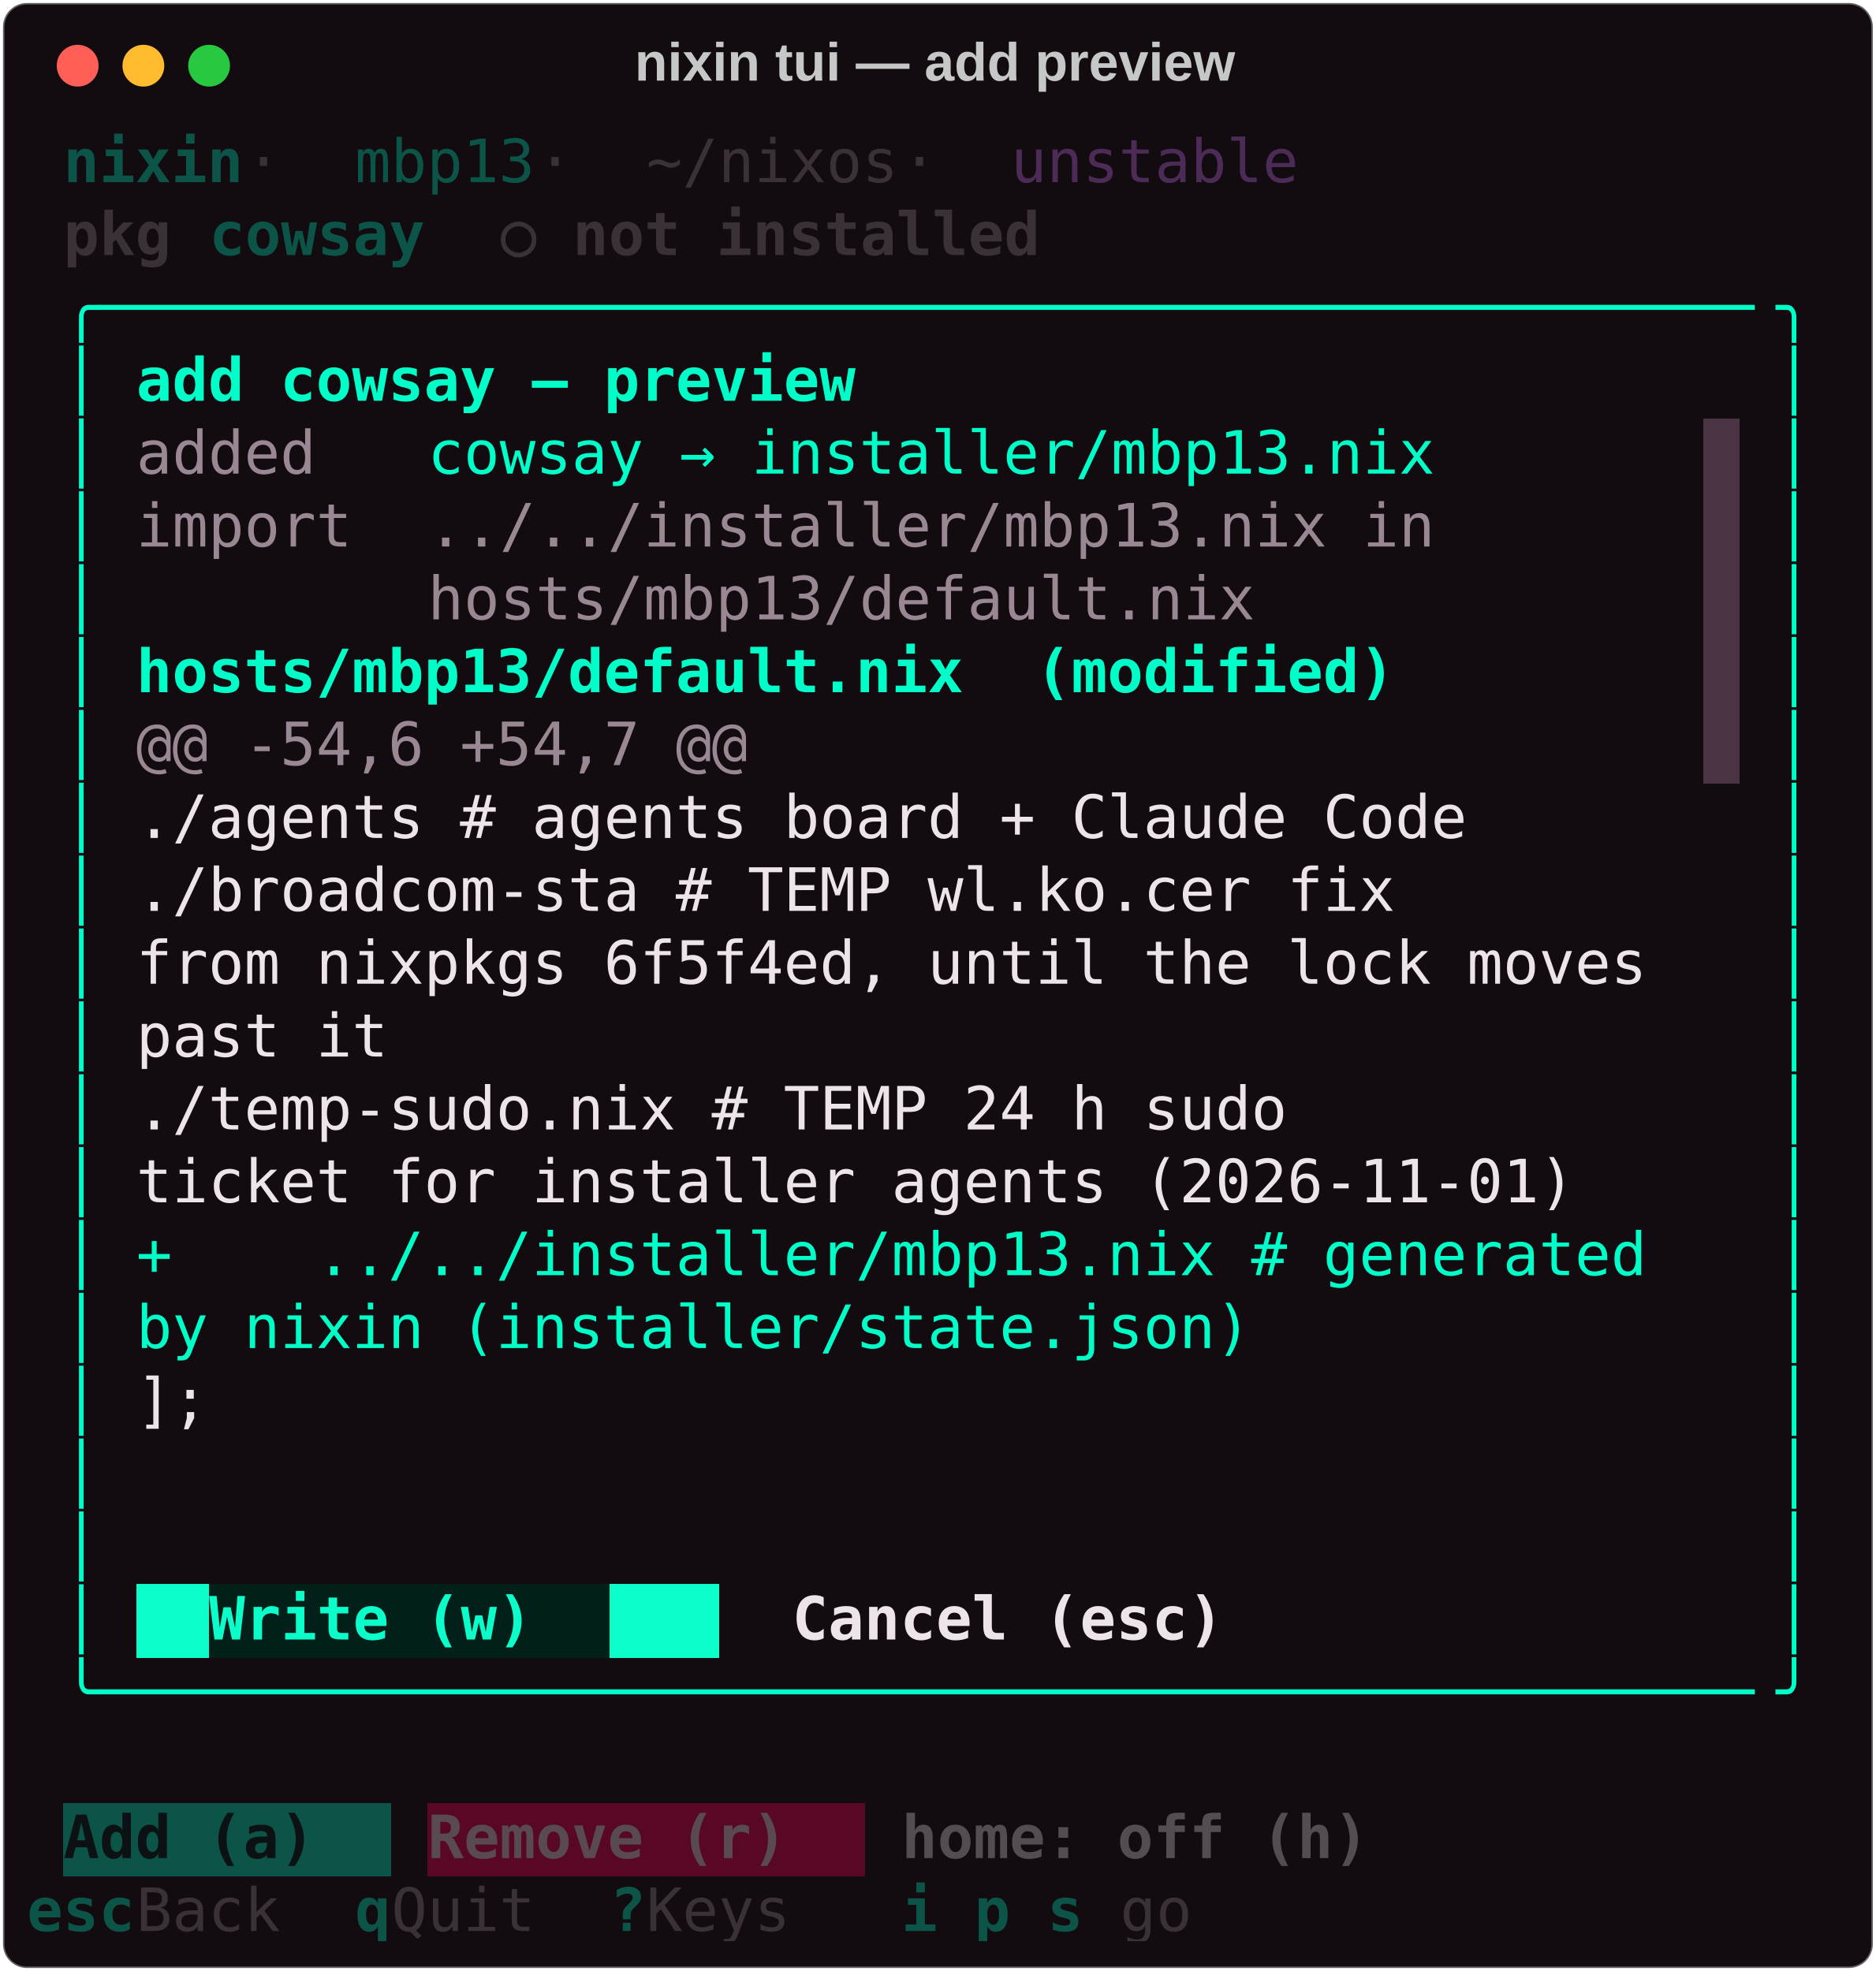
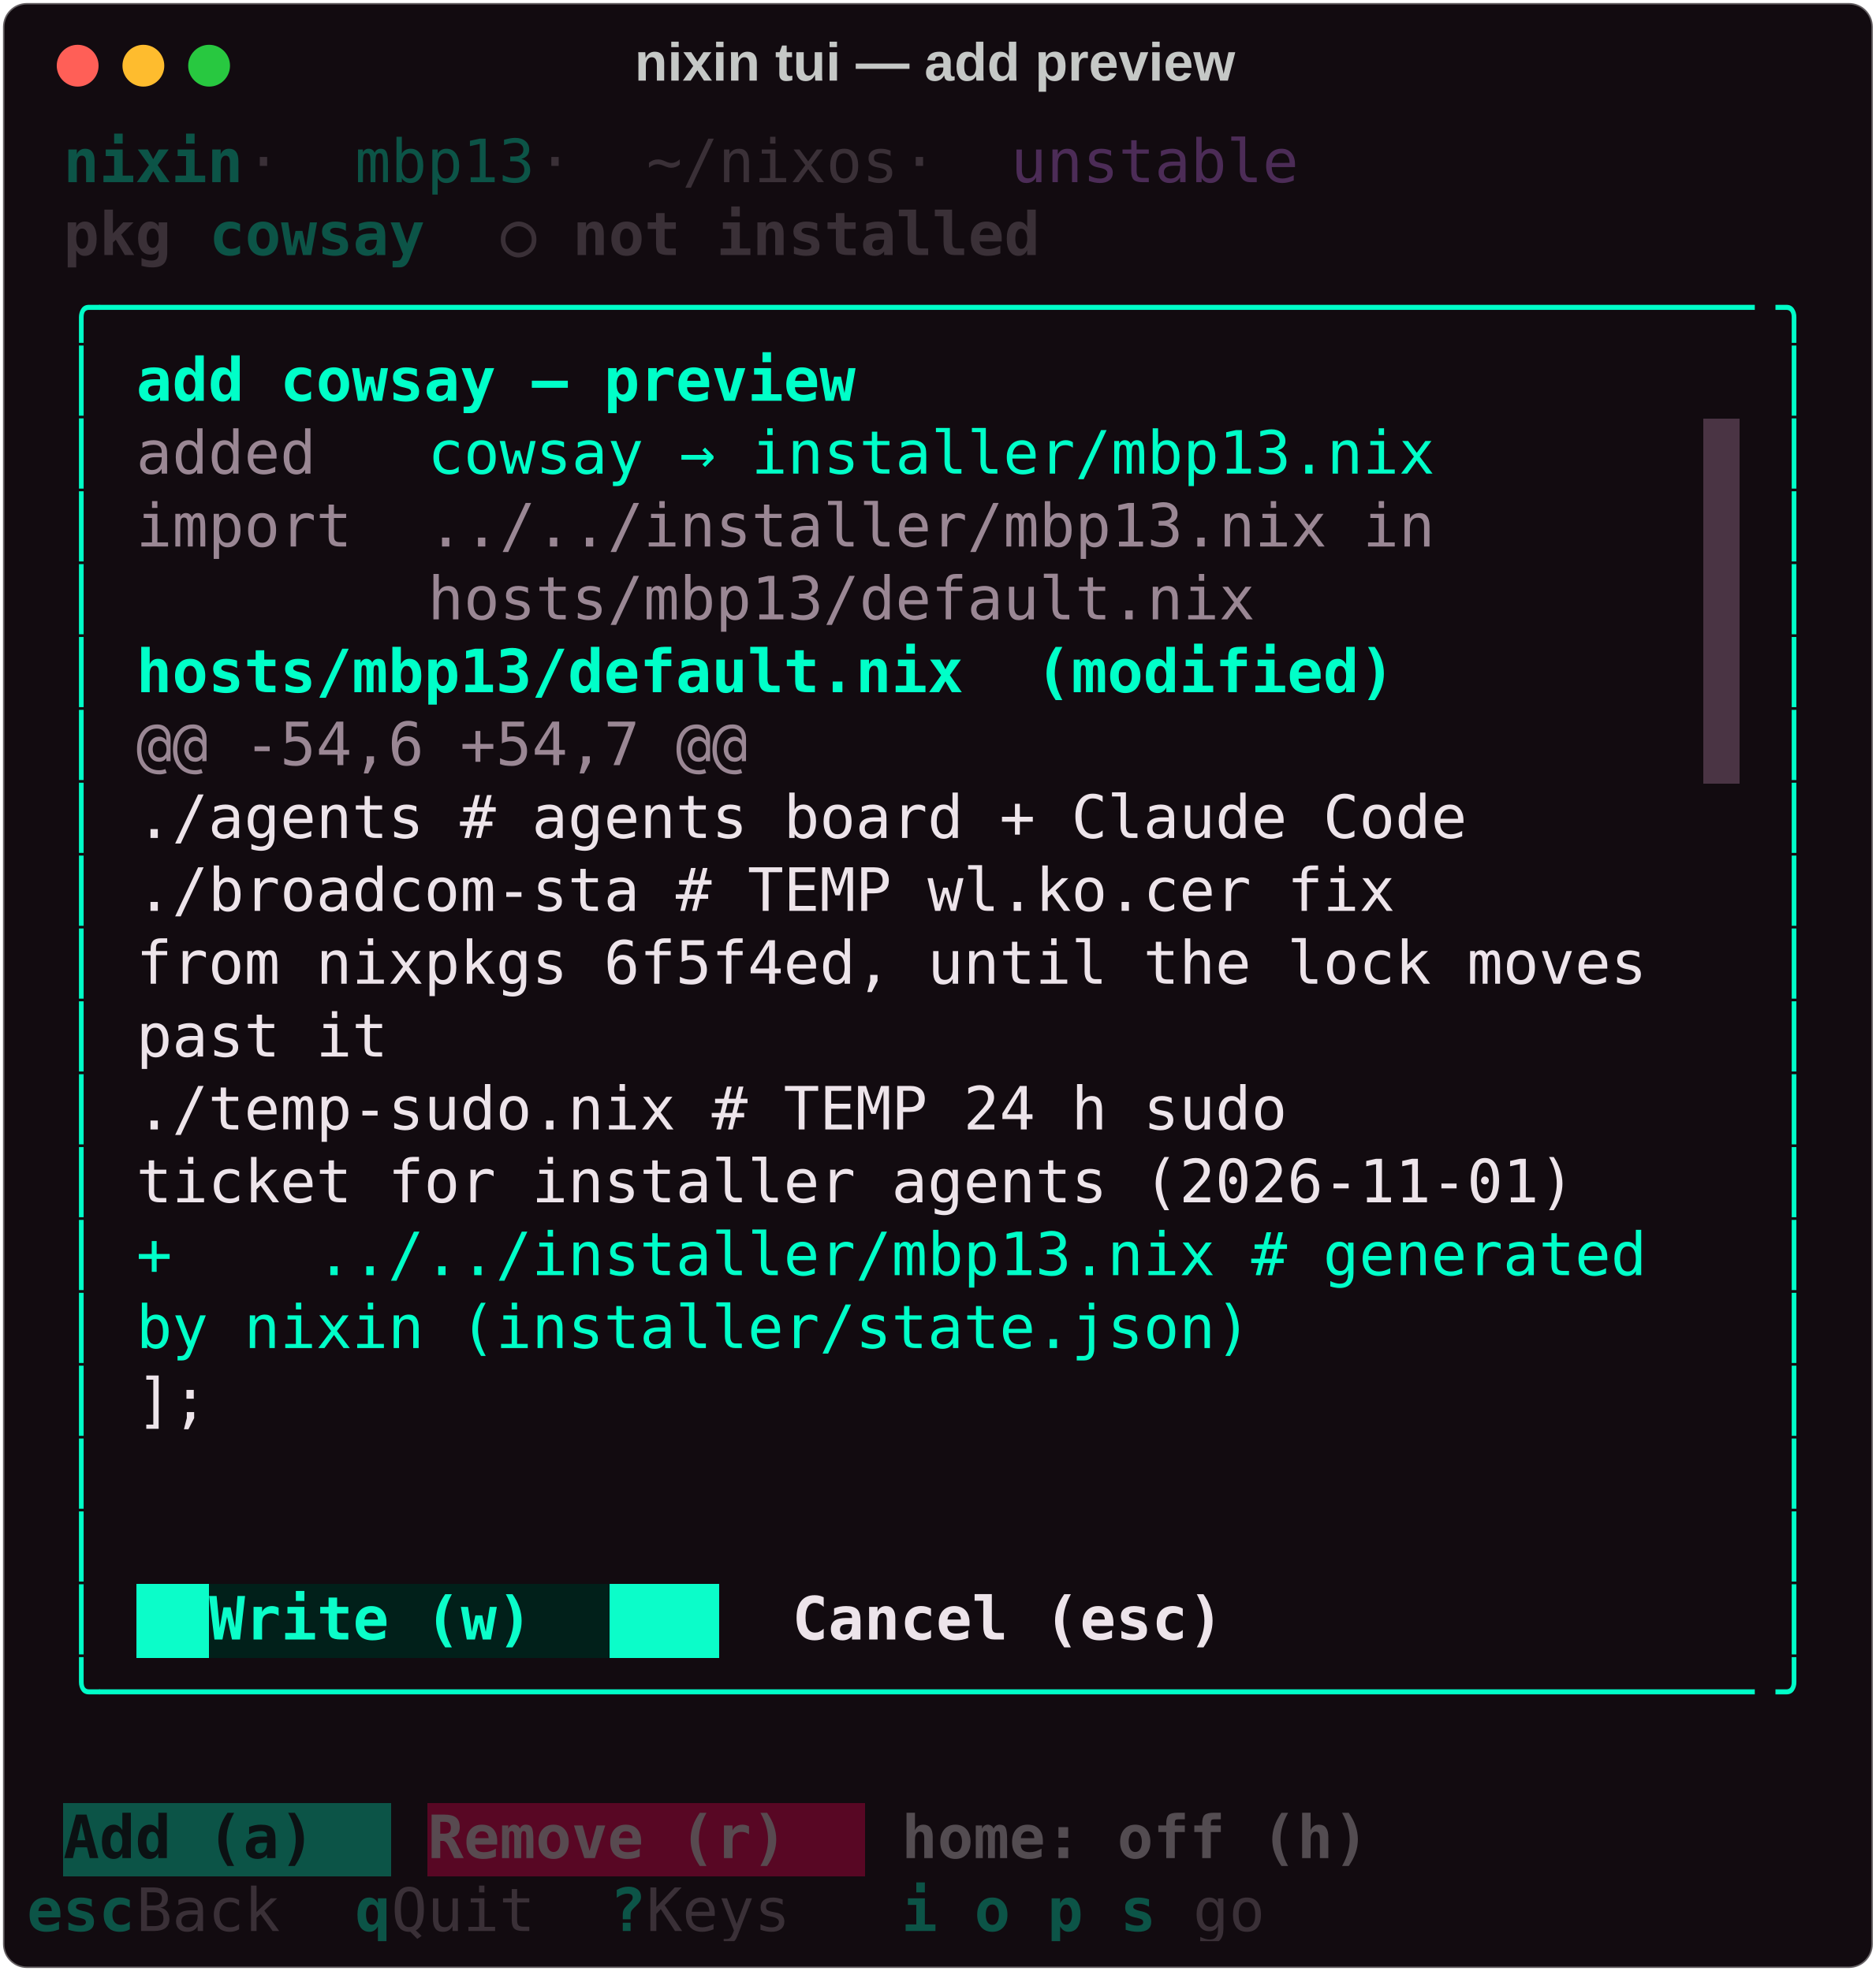
<svg xmlns="http://www.w3.org/2000/svg" class="rich-terminal" viewBox="0 0 628 660.0">
  <style>

    @font-face {
        font-family: "Fira Code";
        src: local("FiraCode-Regular"),
                url("https://cdnjs.cloudflare.com/ajax/libs/firacode/6.2.0/woff2/FiraCode-Regular.woff2") format("woff2"),
                url("https://cdnjs.cloudflare.com/ajax/libs/firacode/6.2.0/woff/FiraCode-Regular.woff") format("woff");
        font-style: normal;
        font-weight: 400;
    }
    @font-face {
        font-family: "Fira Code";
        src: local("FiraCode-Bold"),
                url("https://cdnjs.cloudflare.com/ajax/libs/firacode/6.2.0/woff2/FiraCode-Bold.woff2") format("woff2"),
                url("https://cdnjs.cloudflare.com/ajax/libs/firacode/6.2.0/woff/FiraCode-Bold.woff") format("woff");
        font-style: bold;
        font-weight: 700;
    }

-     .terminal-2971374709-matrix {
+     .terminal-2222005914-matrix {
        font-family: Fira Code, monospace;
        font-size: 20px;
        line-height: 24.4px;
        font-variant-east-asian: full-width;
    }

-     .terminal-2971374709-title {
+     .terminal-2222005914-title {
        font-size: 18px;
        font-weight: bold;
        font-family: arial;
    }

-     .terminal-2971374709-r1 { fill: #ede4ea }
- .terminal-2971374709-r2 { fill: #0c5447;font-weight: bold }
- .terminal-2971374709-r3 { fill: #3a3037 }
- .terminal-2971374709-r4 { fill: #0c5447 }
- .terminal-2971374709-r5 { fill: #4c2c57 }
- .terminal-2971374709-r6 { fill: #c5c8c6 }
- .terminal-2971374709-r7 { fill: #3a3037;font-weight: bold }
- .terminal-2971374709-r8 { fill: #534c51;font-weight: bold }
- .terminal-2971374709-r9 { fill: #00ffc8 }
- .terminal-2971374709-r10 { fill: #00ffc8;font-weight: bold }
- .terminal-2971374709-r11 { fill: #9a8794 }
- .terminal-2971374709-r12 { fill: #120b10 }
- .terminal-2971374709-r13 { fill: #0bfdc9;font-weight: bold }
- .terminal-2971374709-r14 { fill: #ede4ea;font-weight: bold }
- .terminal-2971374709-r15 { fill: #0c1113;font-weight: bold }
- .terminal-2971374709-r16 { fill: #584a50;font-weight: bold }
+     .terminal-2222005914-r1 { fill: #ede4ea }
+ .terminal-2222005914-r2 { fill: #0c5447;font-weight: bold }
+ .terminal-2222005914-r3 { fill: #3a3037 }
+ .terminal-2222005914-r4 { fill: #0c5447 }
+ .terminal-2222005914-r5 { fill: #4c2c57 }
+ .terminal-2222005914-r6 { fill: #c5c8c6 }
+ .terminal-2222005914-r7 { fill: #3a3037;font-weight: bold }
+ .terminal-2222005914-r8 { fill: #534c51;font-weight: bold }
+ .terminal-2222005914-r9 { fill: #00ffc8 }
+ .terminal-2222005914-r10 { fill: #00ffc8;font-weight: bold }
+ .terminal-2222005914-r11 { fill: #9a8794 }
+ .terminal-2222005914-r12 { fill: #120b10 }
+ .terminal-2222005914-r13 { fill: #0bfdc9;font-weight: bold }
+ .terminal-2222005914-r14 { fill: #ede4ea;font-weight: bold }
+ .terminal-2222005914-r15 { fill: #0c1113;font-weight: bold }
+ .terminal-2222005914-r16 { fill: #584a50;font-weight: bold }
    </style>
  <defs>
-     <clipPath id="terminal-2971374709-clip-terminal">
+     <clipPath id="terminal-2222005914-clip-terminal">
      <rect x="0" y="0" width="609.0" height="609.0" />
    </clipPath>
-     <clipPath id="terminal-2971374709-line-0">
+     <clipPath id="terminal-2222005914-line-0">
      <rect x="0" y="1.5" width="610" height="24.65" />
    </clipPath>
-     <clipPath id="terminal-2971374709-line-1">
+     <clipPath id="terminal-2222005914-line-1">
      <rect x="0" y="25.9" width="610" height="24.65" />
    </clipPath>
-     <clipPath id="terminal-2971374709-line-2">
+     <clipPath id="terminal-2222005914-line-2">
      <rect x="0" y="50.3" width="610" height="24.65" />
    </clipPath>
-     <clipPath id="terminal-2971374709-line-3">
+     <clipPath id="terminal-2222005914-line-3">
      <rect x="0" y="74.7" width="610" height="24.65" />
    </clipPath>
-     <clipPath id="terminal-2971374709-line-4">
+     <clipPath id="terminal-2222005914-line-4">
      <rect x="0" y="99.1" width="610" height="24.65" />
    </clipPath>
-     <clipPath id="terminal-2971374709-line-5">
+     <clipPath id="terminal-2222005914-line-5">
      <rect x="0" y="123.5" width="610" height="24.65" />
    </clipPath>
-     <clipPath id="terminal-2971374709-line-6">
+     <clipPath id="terminal-2222005914-line-6">
      <rect x="0" y="147.9" width="610" height="24.65" />
    </clipPath>
-     <clipPath id="terminal-2971374709-line-7">
+     <clipPath id="terminal-2222005914-line-7">
      <rect x="0" y="172.3" width="610" height="24.65" />
    </clipPath>
-     <clipPath id="terminal-2971374709-line-8">
+     <clipPath id="terminal-2222005914-line-8">
      <rect x="0" y="196.7" width="610" height="24.65" />
    </clipPath>
-     <clipPath id="terminal-2971374709-line-9">
+     <clipPath id="terminal-2222005914-line-9">
      <rect x="0" y="221.1" width="610" height="24.65" />
    </clipPath>
-     <clipPath id="terminal-2971374709-line-10">
+     <clipPath id="terminal-2222005914-line-10">
      <rect x="0" y="245.5" width="610" height="24.65" />
    </clipPath>
-     <clipPath id="terminal-2971374709-line-11">
+     <clipPath id="terminal-2222005914-line-11">
      <rect x="0" y="269.9" width="610" height="24.65" />
    </clipPath>
-     <clipPath id="terminal-2971374709-line-12">
+     <clipPath id="terminal-2222005914-line-12">
      <rect x="0" y="294.3" width="610" height="24.65" />
    </clipPath>
-     <clipPath id="terminal-2971374709-line-13">
+     <clipPath id="terminal-2222005914-line-13">
      <rect x="0" y="318.7" width="610" height="24.65" />
    </clipPath>
-     <clipPath id="terminal-2971374709-line-14">
+     <clipPath id="terminal-2222005914-line-14">
      <rect x="0" y="343.1" width="610" height="24.65" />
    </clipPath>
-     <clipPath id="terminal-2971374709-line-15">
+     <clipPath id="terminal-2222005914-line-15">
      <rect x="0" y="367.5" width="610" height="24.65" />
    </clipPath>
-     <clipPath id="terminal-2971374709-line-16">
+     <clipPath id="terminal-2222005914-line-16">
      <rect x="0" y="391.9" width="610" height="24.65" />
    </clipPath>
-     <clipPath id="terminal-2971374709-line-17">
+     <clipPath id="terminal-2222005914-line-17">
      <rect x="0" y="416.3" width="610" height="24.65" />
    </clipPath>
-     <clipPath id="terminal-2971374709-line-18">
+     <clipPath id="terminal-2222005914-line-18">
      <rect x="0" y="440.7" width="610" height="24.65" />
    </clipPath>
-     <clipPath id="terminal-2971374709-line-19">
+     <clipPath id="terminal-2222005914-line-19">
      <rect x="0" y="465.1" width="610" height="24.65" />
    </clipPath>
-     <clipPath id="terminal-2971374709-line-20">
+     <clipPath id="terminal-2222005914-line-20">
      <rect x="0" y="489.5" width="610" height="24.65" />
    </clipPath>
-     <clipPath id="terminal-2971374709-line-21">
+     <clipPath id="terminal-2222005914-line-21">
      <rect x="0" y="513.9" width="610" height="24.65" />
    </clipPath>
-     <clipPath id="terminal-2971374709-line-22">
+     <clipPath id="terminal-2222005914-line-22">
      <rect x="0" y="538.3" width="610" height="24.65" />
    </clipPath>
-     <clipPath id="terminal-2971374709-line-23">
+     <clipPath id="terminal-2222005914-line-23">
      <rect x="0" y="562.7" width="610" height="24.65" />
    </clipPath>
  </defs>
  <rect fill="#120b10" stroke="rgba(255,255,255,0.35)" stroke-width="1" x="1" y="1" width="626" height="658" rx="8" />
-   <text class="terminal-2971374709-title" fill="#c5c8c6" text-anchor="middle" x="313" y="27">nixin tui — add preview</text>
+   <text class="terminal-2222005914-title" fill="#c5c8c6" text-anchor="middle" x="313" y="27">nixin tui — add preview</text>
  <g transform="translate(26,22)">
    <circle cx="0" cy="0" r="7" fill="#ff5f57" />
    <circle cx="22" cy="0" r="7" fill="#febc2e" />
    <circle cx="44" cy="0" r="7" fill="#28c840" />
  </g>
-   <g transform="translate(9, 41)" clip-path="url(#terminal-2971374709-clip-terminal)">
+   <g transform="translate(9, 41)" clip-path="url(#terminal-2222005914-clip-terminal)">
    <rect fill="#4a3444" x="561.2" y="99.1" width="12.2" height="24.65" shape-rendering="crispEdges" />
    <rect fill="#4a3444" x="561.2" y="123.5" width="12.2" height="24.65" shape-rendering="crispEdges" />
    <rect fill="#4a3444" x="561.2" y="147.9" width="12.2" height="24.65" shape-rendering="crispEdges" />
    <rect fill="#4a3444" x="561.2" y="172.3" width="12.2" height="24.65" shape-rendering="crispEdges" />
    <rect fill="#4a3444" x="561.2" y="196.7" width="12.2" height="24.65" shape-rendering="crispEdges" />
    <rect fill="#0bfdc9" x="36.6" y="489.5" width="24.4" height="24.65" shape-rendering="crispEdges" />
    <rect fill="#01201a" x="61" y="489.5" width="134.2" height="24.65" shape-rendering="crispEdges" />
    <rect fill="#0bfdc9" x="195.2" y="489.5" width="36.6" height="24.65" shape-rendering="crispEdges" />
    <rect fill="#0c5447" x="12.2" y="562.7" width="109.8" height="24.65" shape-rendering="crispEdges" />
    <rect fill="#580724" x="134.2" y="562.7" width="146.4" height="24.65" shape-rendering="crispEdges" />
-     <g class="terminal-2971374709-matrix">
-       <text class="terminal-2971374709-r2" x="12.2" y="20" textLength="61" clip-path="url(#terminal-2971374709-line-0)">nixin</text>
-       <text class="terminal-2971374709-r3" x="73.2" y="20" textLength="36.6" clip-path="url(#terminal-2971374709-line-0)"> · </text>
-       <text class="terminal-2971374709-r4" x="109.8" y="20" textLength="61" clip-path="url(#terminal-2971374709-line-0)">mbp13</text>
-       <text class="terminal-2971374709-r3" x="170.8" y="20" textLength="36.6" clip-path="url(#terminal-2971374709-line-0)"> · </text>
-       <text class="terminal-2971374709-r3" x="207.4" y="20" textLength="85.4" clip-path="url(#terminal-2971374709-line-0)">~/nixos</text>
-       <text class="terminal-2971374709-r3" x="292.8" y="20" textLength="36.6" clip-path="url(#terminal-2971374709-line-0)"> · </text>
-       <text class="terminal-2971374709-r5" x="329.4" y="20" textLength="97.6" clip-path="url(#terminal-2971374709-line-0)">unstable</text>
-       <text class="terminal-2971374709-r6" x="610" y="20" textLength="12.2" clip-path="url(#terminal-2971374709-line-0)">
- </text>
-       <text class="terminal-2971374709-r7" x="12.2" y="44.4" textLength="48.8" clip-path="url(#terminal-2971374709-line-1)">pkg </text>
-       <text class="terminal-2971374709-r2" x="61" y="44.4" textLength="73.2" clip-path="url(#terminal-2971374709-line-1)">cowsay</text>
-       <text class="terminal-2971374709-r7" x="158.6" y="44.4" textLength="183" clip-path="url(#terminal-2971374709-line-1)">○ not installed</text>
-       <text class="terminal-2971374709-r6" x="610" y="44.4" textLength="12.2" clip-path="url(#terminal-2971374709-line-1)">
- </text>
-       <text class="terminal-2971374709-r9" x="12.2" y="68.8" textLength="12.2" clip-path="url(#terminal-2971374709-line-2)">╭</text>
-       <text class="terminal-2971374709-r9" x="24.4" y="68.8" textLength="561.2" clip-path="url(#terminal-2971374709-line-2)">──────────────────────────────────────────────</text>
-       <text class="terminal-2971374709-r9" x="585.6" y="68.8" textLength="12.2" clip-path="url(#terminal-2971374709-line-2)">╮</text>
-       <text class="terminal-2971374709-r6" x="610" y="68.8" textLength="12.2" clip-path="url(#terminal-2971374709-line-2)">
- </text>
-       <text class="terminal-2971374709-r9" x="12.2" y="93.2" textLength="12.2" clip-path="url(#terminal-2971374709-line-3)">│</text>
-       <text class="terminal-2971374709-r10" x="36.6" y="93.2" textLength="244" clip-path="url(#terminal-2971374709-line-3)">add cowsay — preview</text>
-       <text class="terminal-2971374709-r9" x="585.6" y="93.2" textLength="12.2" clip-path="url(#terminal-2971374709-line-3)">│</text>
-       <text class="terminal-2971374709-r6" x="610" y="93.2" textLength="12.2" clip-path="url(#terminal-2971374709-line-3)">
- </text>
-       <text class="terminal-2971374709-r9" x="12.2" y="117.6" textLength="12.2" clip-path="url(#terminal-2971374709-line-4)">│</text>
-       <text class="terminal-2971374709-r11" x="36.6" y="117.6" textLength="73.2" clip-path="url(#terminal-2971374709-line-4)">added </text>
-       <text class="terminal-2971374709-r9" x="134.2" y="117.6" textLength="427" clip-path="url(#terminal-2971374709-line-4)">cowsay → installer/mbp13.nix       </text>
-       <text class="terminal-2971374709-r9" x="585.6" y="117.6" textLength="12.2" clip-path="url(#terminal-2971374709-line-4)">│</text>
-       <text class="terminal-2971374709-r6" x="610" y="117.6" textLength="12.2" clip-path="url(#terminal-2971374709-line-4)">
- </text>
-       <text class="terminal-2971374709-r9" x="12.2" y="142" textLength="12.2" clip-path="url(#terminal-2971374709-line-5)">│</text>
-       <text class="terminal-2971374709-r11" x="36.6" y="142" textLength="73.2" clip-path="url(#terminal-2971374709-line-5)">import</text>
-       <text class="terminal-2971374709-r11" x="134.2" y="142" textLength="427" clip-path="url(#terminal-2971374709-line-5)">../../installer/mbp13.nix in       </text>
-       <text class="terminal-2971374709-r9" x="585.6" y="142" textLength="12.2" clip-path="url(#terminal-2971374709-line-5)">│</text>
-       <text class="terminal-2971374709-r6" x="610" y="142" textLength="12.2" clip-path="url(#terminal-2971374709-line-5)">
- </text>
-       <text class="terminal-2971374709-r9" x="12.2" y="166.4" textLength="12.2" clip-path="url(#terminal-2971374709-line-6)">│</text>
-       <text class="terminal-2971374709-r11" x="134.2" y="166.4" textLength="427" clip-path="url(#terminal-2971374709-line-6)">hosts/mbp13/default.nix            </text>
-       <text class="terminal-2971374709-r9" x="585.6" y="166.4" textLength="12.2" clip-path="url(#terminal-2971374709-line-6)">│</text>
-       <text class="terminal-2971374709-r6" x="610" y="166.4" textLength="12.2" clip-path="url(#terminal-2971374709-line-6)">
- </text>
-       <text class="terminal-2971374709-r9" x="12.2" y="190.8" textLength="12.2" clip-path="url(#terminal-2971374709-line-7)">│</text>
-       <text class="terminal-2971374709-r10" x="36.6" y="190.8" textLength="427" clip-path="url(#terminal-2971374709-line-7)">hosts/mbp13/default.nix  (modified)</text>
-       <text class="terminal-2971374709-r9" x="585.6" y="190.8" textLength="12.2" clip-path="url(#terminal-2971374709-line-7)">│</text>
-       <text class="terminal-2971374709-r6" x="610" y="190.8" textLength="12.2" clip-path="url(#terminal-2971374709-line-7)">
- </text>
-       <text class="terminal-2971374709-r9" x="12.2" y="215.2" textLength="12.2" clip-path="url(#terminal-2971374709-line-8)">│</text>
-       <text class="terminal-2971374709-r11" x="36.6" y="215.2" textLength="207.4" clip-path="url(#terminal-2971374709-line-8)">@@ -54,6 +54,7 @@</text>
-       <text class="terminal-2971374709-r9" x="585.6" y="215.2" textLength="12.2" clip-path="url(#terminal-2971374709-line-8)">│</text>
-       <text class="terminal-2971374709-r6" x="610" y="215.2" textLength="12.2" clip-path="url(#terminal-2971374709-line-8)">
- </text>
-       <text class="terminal-2971374709-r9" x="12.2" y="239.6" textLength="12.2" clip-path="url(#terminal-2971374709-line-9)">│</text>
-       <text class="terminal-2971374709-r1" x="36.6" y="239.6" textLength="512.4" clip-path="url(#terminal-2971374709-line-9)">     ./agents # agents board + Claude Code</text>
-       <text class="terminal-2971374709-r9" x="585.6" y="239.6" textLength="12.2" clip-path="url(#terminal-2971374709-line-9)">│</text>
-       <text class="terminal-2971374709-r6" x="610" y="239.6" textLength="12.2" clip-path="url(#terminal-2971374709-line-9)">
- </text>
-       <text class="terminal-2971374709-r9" x="12.2" y="264" textLength="12.2" clip-path="url(#terminal-2971374709-line-10)">│</text>
-       <text class="terminal-2971374709-r1" x="36.6" y="264" textLength="488" clip-path="url(#terminal-2971374709-line-10)">     ./broadcom-sta # TEMP wl.ko.cer fix</text>
-       <text class="terminal-2971374709-r9" x="585.6" y="264" textLength="12.2" clip-path="url(#terminal-2971374709-line-10)">│</text>
-       <text class="terminal-2971374709-r6" x="610" y="264" textLength="12.2" clip-path="url(#terminal-2971374709-line-10)">
- </text>
-       <text class="terminal-2971374709-r9" x="12.2" y="288.4" textLength="12.2" clip-path="url(#terminal-2971374709-line-11)">│</text>
-       <text class="terminal-2971374709-r1" x="36.6" y="288.4" textLength="512.4" clip-path="url(#terminal-2971374709-line-11)">from nixpkgs 6f5f4ed, until the lock moves</text>
-       <text class="terminal-2971374709-r9" x="585.6" y="288.4" textLength="12.2" clip-path="url(#terminal-2971374709-line-11)">│</text>
-       <text class="terminal-2971374709-r6" x="610" y="288.4" textLength="12.2" clip-path="url(#terminal-2971374709-line-11)">
- </text>
-       <text class="terminal-2971374709-r9" x="12.2" y="312.8" textLength="12.2" clip-path="url(#terminal-2971374709-line-12)">│</text>
-       <text class="terminal-2971374709-r1" x="36.6" y="312.8" textLength="85.4" clip-path="url(#terminal-2971374709-line-12)">past it</text>
-       <text class="terminal-2971374709-r9" x="585.6" y="312.8" textLength="12.2" clip-path="url(#terminal-2971374709-line-12)">│</text>
-       <text class="terminal-2971374709-r6" x="610" y="312.8" textLength="12.2" clip-path="url(#terminal-2971374709-line-12)">
- </text>
-       <text class="terminal-2971374709-r9" x="12.2" y="337.2" textLength="12.2" clip-path="url(#terminal-2971374709-line-13)">│</text>
-       <text class="terminal-2971374709-r1" x="36.6" y="337.2" textLength="451.4" clip-path="url(#terminal-2971374709-line-13)">     ./temp-sudo.nix # TEMP 24 h sudo</text>
-       <text class="terminal-2971374709-r9" x="585.6" y="337.2" textLength="12.2" clip-path="url(#terminal-2971374709-line-13)">│</text>
-       <text class="terminal-2971374709-r6" x="610" y="337.2" textLength="12.2" clip-path="url(#terminal-2971374709-line-13)">
- </text>
-       <text class="terminal-2971374709-r9" x="12.2" y="361.6" textLength="12.2" clip-path="url(#terminal-2971374709-line-14)">│</text>
-       <text class="terminal-2971374709-r1" x="36.6" y="361.6" textLength="488" clip-path="url(#terminal-2971374709-line-14)">ticket for installer agents (2026-11-01)</text>
-       <text class="terminal-2971374709-r9" x="585.6" y="361.6" textLength="12.2" clip-path="url(#terminal-2971374709-line-14)">│</text>
-       <text class="terminal-2971374709-r6" x="610" y="361.6" textLength="12.2" clip-path="url(#terminal-2971374709-line-14)">
- </text>
-       <text class="terminal-2971374709-r9" x="12.2" y="386" textLength="12.2" clip-path="url(#terminal-2971374709-line-15)">│</text>
-       <text class="terminal-2971374709-r9" x="36.6" y="386" textLength="512.4" clip-path="url(#terminal-2971374709-line-15)">+    ../../installer/mbp13.nix # generated</text>
-       <text class="terminal-2971374709-r9" x="585.6" y="386" textLength="12.2" clip-path="url(#terminal-2971374709-line-15)">│</text>
-       <text class="terminal-2971374709-r6" x="610" y="386" textLength="12.2" clip-path="url(#terminal-2971374709-line-15)">
- </text>
-       <text class="terminal-2971374709-r9" x="12.2" y="410.4" textLength="12.2" clip-path="url(#terminal-2971374709-line-16)">│</text>
-       <text class="terminal-2971374709-r9" x="36.6" y="410.4" textLength="378.2" clip-path="url(#terminal-2971374709-line-16)">by nixin (installer/state.json)</text>
-       <text class="terminal-2971374709-r9" x="585.6" y="410.4" textLength="12.2" clip-path="url(#terminal-2971374709-line-16)">│</text>
-       <text class="terminal-2971374709-r6" x="610" y="410.4" textLength="12.2" clip-path="url(#terminal-2971374709-line-16)">
- </text>
-       <text class="terminal-2971374709-r9" x="12.2" y="434.8" textLength="12.2" clip-path="url(#terminal-2971374709-line-17)">│</text>
-       <text class="terminal-2971374709-r1" x="36.6" y="434.8" textLength="61" clip-path="url(#terminal-2971374709-line-17)">   ];</text>
-       <text class="terminal-2971374709-r9" x="585.6" y="434.8" textLength="12.2" clip-path="url(#terminal-2971374709-line-17)">│</text>
-       <text class="terminal-2971374709-r6" x="610" y="434.8" textLength="12.2" clip-path="url(#terminal-2971374709-line-17)">
- </text>
-       <text class="terminal-2971374709-r9" x="12.2" y="459.2" textLength="12.2" clip-path="url(#terminal-2971374709-line-18)">│</text>
-       <text class="terminal-2971374709-r9" x="585.6" y="459.2" textLength="12.2" clip-path="url(#terminal-2971374709-line-18)">│</text>
-       <text class="terminal-2971374709-r6" x="610" y="459.2" textLength="12.2" clip-path="url(#terminal-2971374709-line-18)">
- </text>
-       <text class="terminal-2971374709-r9" x="12.2" y="483.6" textLength="12.2" clip-path="url(#terminal-2971374709-line-19)">│</text>
-       <text class="terminal-2971374709-r9" x="585.6" y="483.6" textLength="12.2" clip-path="url(#terminal-2971374709-line-19)">│</text>
-       <text class="terminal-2971374709-r6" x="610" y="483.6" textLength="12.2" clip-path="url(#terminal-2971374709-line-19)">
- </text>
-       <text class="terminal-2971374709-r9" x="12.2" y="508" textLength="12.2" clip-path="url(#terminal-2971374709-line-20)">│</text>
-       <text class="terminal-2971374709-r13" x="61" y="508" textLength="134.2" clip-path="url(#terminal-2971374709-line-20)"> Write (w) </text>
-       <text class="terminal-2971374709-r14" x="256.2" y="508" textLength="170.8" clip-path="url(#terminal-2971374709-line-20)"> Cancel (esc) </text>
-       <text class="terminal-2971374709-r9" x="585.6" y="508" textLength="12.2" clip-path="url(#terminal-2971374709-line-20)">│</text>
-       <text class="terminal-2971374709-r6" x="610" y="508" textLength="12.2" clip-path="url(#terminal-2971374709-line-20)">
- </text>
-       <text class="terminal-2971374709-r9" x="12.2" y="532.4" textLength="12.2" clip-path="url(#terminal-2971374709-line-21)">╰</text>
-       <text class="terminal-2971374709-r9" x="24.4" y="532.4" textLength="561.2" clip-path="url(#terminal-2971374709-line-21)">──────────────────────────────────────────────</text>
-       <text class="terminal-2971374709-r9" x="585.6" y="532.4" textLength="12.2" clip-path="url(#terminal-2971374709-line-21)">╯</text>
-       <text class="terminal-2971374709-r6" x="610" y="532.4" textLength="12.2" clip-path="url(#terminal-2971374709-line-21)">
- </text>
-       <text class="terminal-2971374709-r6" x="610" y="556.8" textLength="12.2" clip-path="url(#terminal-2971374709-line-22)">
- </text>
-       <text class="terminal-2971374709-r15" x="12.2" y="581.2" textLength="109.8" clip-path="url(#terminal-2971374709-line-23)"> Add (a) </text>
-       <text class="terminal-2971374709-r16" x="134.2" y="581.2" textLength="146.4" clip-path="url(#terminal-2971374709-line-23)"> Remove (r) </text>
-       <text class="terminal-2971374709-r8" x="292.8" y="581.2" textLength="183" clip-path="url(#terminal-2971374709-line-23)"> home: off (h) </text>
-       <text class="terminal-2971374709-r6" x="610" y="581.2" textLength="12.2" clip-path="url(#terminal-2971374709-line-23)">
- </text>
-       <text class="terminal-2971374709-r2" x="0" y="605.6" textLength="36.6" clip-path="url(#terminal-2971374709-line-24)">esc</text>
-       <text class="terminal-2971374709-r3" x="36.6" y="605.6" textLength="61" clip-path="url(#terminal-2971374709-line-24)"> Back</text>
-       <text class="terminal-2971374709-r2" x="109.8" y="605.6" textLength="12.2" clip-path="url(#terminal-2971374709-line-24)">q</text>
-       <text class="terminal-2971374709-r3" x="122" y="605.6" textLength="61" clip-path="url(#terminal-2971374709-line-24)"> Quit</text>
-       <text class="terminal-2971374709-r2" x="195.2" y="605.6" textLength="12.2" clip-path="url(#terminal-2971374709-line-24)">?</text>
-       <text class="terminal-2971374709-r3" x="207.4" y="605.6" textLength="61" clip-path="url(#terminal-2971374709-line-24)"> Keys</text>
-       <text class="terminal-2971374709-r2" x="292.8" y="605.6" textLength="12.2" clip-path="url(#terminal-2971374709-line-24)">i</text>
-       <text class="terminal-2971374709-r2" x="317.2" y="605.6" textLength="12.2" clip-path="url(#terminal-2971374709-line-24)">p</text>
-       <text class="terminal-2971374709-r2" x="341.6" y="605.6" textLength="12.2" clip-path="url(#terminal-2971374709-line-24)">s</text>
-       <text class="terminal-2971374709-r3" x="366" y="605.6" textLength="24.4" clip-path="url(#terminal-2971374709-line-24)">go</text>
+     <g class="terminal-2222005914-matrix">
+       <text class="terminal-2222005914-r2" x="12.2" y="20" textLength="61" clip-path="url(#terminal-2222005914-line-0)">nixin</text>
+       <text class="terminal-2222005914-r3" x="73.2" y="20" textLength="36.6" clip-path="url(#terminal-2222005914-line-0)"> · </text>
+       <text class="terminal-2222005914-r4" x="109.8" y="20" textLength="61" clip-path="url(#terminal-2222005914-line-0)">mbp13</text>
+       <text class="terminal-2222005914-r3" x="170.8" y="20" textLength="36.6" clip-path="url(#terminal-2222005914-line-0)"> · </text>
+       <text class="terminal-2222005914-r3" x="207.4" y="20" textLength="85.4" clip-path="url(#terminal-2222005914-line-0)">~/nixos</text>
+       <text class="terminal-2222005914-r3" x="292.8" y="20" textLength="36.6" clip-path="url(#terminal-2222005914-line-0)"> · </text>
+       <text class="terminal-2222005914-r5" x="329.4" y="20" textLength="97.6" clip-path="url(#terminal-2222005914-line-0)">unstable</text>
+       <text class="terminal-2222005914-r6" x="610" y="20" textLength="12.2" clip-path="url(#terminal-2222005914-line-0)">
+ </text>
+       <text class="terminal-2222005914-r7" x="12.2" y="44.4" textLength="48.8" clip-path="url(#terminal-2222005914-line-1)">pkg </text>
+       <text class="terminal-2222005914-r2" x="61" y="44.4" textLength="73.2" clip-path="url(#terminal-2222005914-line-1)">cowsay</text>
+       <text class="terminal-2222005914-r7" x="158.6" y="44.4" textLength="183" clip-path="url(#terminal-2222005914-line-1)">○ not installed</text>
+       <text class="terminal-2222005914-r6" x="610" y="44.4" textLength="12.2" clip-path="url(#terminal-2222005914-line-1)">
+ </text>
+       <text class="terminal-2222005914-r9" x="12.2" y="68.8" textLength="12.2" clip-path="url(#terminal-2222005914-line-2)">╭</text>
+       <text class="terminal-2222005914-r9" x="24.4" y="68.8" textLength="561.2" clip-path="url(#terminal-2222005914-line-2)">──────────────────────────────────────────────</text>
+       <text class="terminal-2222005914-r9" x="585.6" y="68.8" textLength="12.2" clip-path="url(#terminal-2222005914-line-2)">╮</text>
+       <text class="terminal-2222005914-r6" x="610" y="68.8" textLength="12.2" clip-path="url(#terminal-2222005914-line-2)">
+ </text>
+       <text class="terminal-2222005914-r9" x="12.2" y="93.2" textLength="12.2" clip-path="url(#terminal-2222005914-line-3)">│</text>
+       <text class="terminal-2222005914-r10" x="36.6" y="93.2" textLength="244" clip-path="url(#terminal-2222005914-line-3)">add cowsay — preview</text>
+       <text class="terminal-2222005914-r9" x="585.6" y="93.2" textLength="12.2" clip-path="url(#terminal-2222005914-line-3)">│</text>
+       <text class="terminal-2222005914-r6" x="610" y="93.2" textLength="12.2" clip-path="url(#terminal-2222005914-line-3)">
+ </text>
+       <text class="terminal-2222005914-r9" x="12.2" y="117.6" textLength="12.2" clip-path="url(#terminal-2222005914-line-4)">│</text>
+       <text class="terminal-2222005914-r11" x="36.6" y="117.6" textLength="73.2" clip-path="url(#terminal-2222005914-line-4)">added </text>
+       <text class="terminal-2222005914-r9" x="134.2" y="117.6" textLength="427" clip-path="url(#terminal-2222005914-line-4)">cowsay → installer/mbp13.nix       </text>
+       <text class="terminal-2222005914-r9" x="585.6" y="117.6" textLength="12.2" clip-path="url(#terminal-2222005914-line-4)">│</text>
+       <text class="terminal-2222005914-r6" x="610" y="117.6" textLength="12.2" clip-path="url(#terminal-2222005914-line-4)">
+ </text>
+       <text class="terminal-2222005914-r9" x="12.2" y="142" textLength="12.2" clip-path="url(#terminal-2222005914-line-5)">│</text>
+       <text class="terminal-2222005914-r11" x="36.6" y="142" textLength="73.2" clip-path="url(#terminal-2222005914-line-5)">import</text>
+       <text class="terminal-2222005914-r11" x="134.2" y="142" textLength="427" clip-path="url(#terminal-2222005914-line-5)">../../installer/mbp13.nix in       </text>
+       <text class="terminal-2222005914-r9" x="585.6" y="142" textLength="12.2" clip-path="url(#terminal-2222005914-line-5)">│</text>
+       <text class="terminal-2222005914-r6" x="610" y="142" textLength="12.2" clip-path="url(#terminal-2222005914-line-5)">
+ </text>
+       <text class="terminal-2222005914-r9" x="12.2" y="166.4" textLength="12.2" clip-path="url(#terminal-2222005914-line-6)">│</text>
+       <text class="terminal-2222005914-r11" x="134.2" y="166.4" textLength="427" clip-path="url(#terminal-2222005914-line-6)">hosts/mbp13/default.nix            </text>
+       <text class="terminal-2222005914-r9" x="585.6" y="166.4" textLength="12.2" clip-path="url(#terminal-2222005914-line-6)">│</text>
+       <text class="terminal-2222005914-r6" x="610" y="166.4" textLength="12.2" clip-path="url(#terminal-2222005914-line-6)">
+ </text>
+       <text class="terminal-2222005914-r9" x="12.2" y="190.8" textLength="12.2" clip-path="url(#terminal-2222005914-line-7)">│</text>
+       <text class="terminal-2222005914-r10" x="36.6" y="190.8" textLength="427" clip-path="url(#terminal-2222005914-line-7)">hosts/mbp13/default.nix  (modified)</text>
+       <text class="terminal-2222005914-r9" x="585.6" y="190.8" textLength="12.2" clip-path="url(#terminal-2222005914-line-7)">│</text>
+       <text class="terminal-2222005914-r6" x="610" y="190.8" textLength="12.2" clip-path="url(#terminal-2222005914-line-7)">
+ </text>
+       <text class="terminal-2222005914-r9" x="12.2" y="215.2" textLength="12.2" clip-path="url(#terminal-2222005914-line-8)">│</text>
+       <text class="terminal-2222005914-r11" x="36.6" y="215.2" textLength="207.4" clip-path="url(#terminal-2222005914-line-8)">@@ -54,6 +54,7 @@</text>
+       <text class="terminal-2222005914-r9" x="585.6" y="215.2" textLength="12.2" clip-path="url(#terminal-2222005914-line-8)">│</text>
+       <text class="terminal-2222005914-r6" x="610" y="215.2" textLength="12.2" clip-path="url(#terminal-2222005914-line-8)">
+ </text>
+       <text class="terminal-2222005914-r9" x="12.2" y="239.6" textLength="12.2" clip-path="url(#terminal-2222005914-line-9)">│</text>
+       <text class="terminal-2222005914-r1" x="36.6" y="239.6" textLength="512.4" clip-path="url(#terminal-2222005914-line-9)">     ./agents # agents board + Claude Code</text>
+       <text class="terminal-2222005914-r9" x="585.6" y="239.6" textLength="12.2" clip-path="url(#terminal-2222005914-line-9)">│</text>
+       <text class="terminal-2222005914-r6" x="610" y="239.6" textLength="12.2" clip-path="url(#terminal-2222005914-line-9)">
+ </text>
+       <text class="terminal-2222005914-r9" x="12.2" y="264" textLength="12.2" clip-path="url(#terminal-2222005914-line-10)">│</text>
+       <text class="terminal-2222005914-r1" x="36.6" y="264" textLength="488" clip-path="url(#terminal-2222005914-line-10)">     ./broadcom-sta # TEMP wl.ko.cer fix</text>
+       <text class="terminal-2222005914-r9" x="585.6" y="264" textLength="12.2" clip-path="url(#terminal-2222005914-line-10)">│</text>
+       <text class="terminal-2222005914-r6" x="610" y="264" textLength="12.2" clip-path="url(#terminal-2222005914-line-10)">
+ </text>
+       <text class="terminal-2222005914-r9" x="12.2" y="288.4" textLength="12.2" clip-path="url(#terminal-2222005914-line-11)">│</text>
+       <text class="terminal-2222005914-r1" x="36.6" y="288.4" textLength="512.4" clip-path="url(#terminal-2222005914-line-11)">from nixpkgs 6f5f4ed, until the lock moves</text>
+       <text class="terminal-2222005914-r9" x="585.6" y="288.4" textLength="12.2" clip-path="url(#terminal-2222005914-line-11)">│</text>
+       <text class="terminal-2222005914-r6" x="610" y="288.4" textLength="12.2" clip-path="url(#terminal-2222005914-line-11)">
+ </text>
+       <text class="terminal-2222005914-r9" x="12.2" y="312.8" textLength="12.2" clip-path="url(#terminal-2222005914-line-12)">│</text>
+       <text class="terminal-2222005914-r1" x="36.6" y="312.8" textLength="85.4" clip-path="url(#terminal-2222005914-line-12)">past it</text>
+       <text class="terminal-2222005914-r9" x="585.6" y="312.8" textLength="12.2" clip-path="url(#terminal-2222005914-line-12)">│</text>
+       <text class="terminal-2222005914-r6" x="610" y="312.8" textLength="12.2" clip-path="url(#terminal-2222005914-line-12)">
+ </text>
+       <text class="terminal-2222005914-r9" x="12.2" y="337.2" textLength="12.2" clip-path="url(#terminal-2222005914-line-13)">│</text>
+       <text class="terminal-2222005914-r1" x="36.6" y="337.2" textLength="451.4" clip-path="url(#terminal-2222005914-line-13)">     ./temp-sudo.nix # TEMP 24 h sudo</text>
+       <text class="terminal-2222005914-r9" x="585.6" y="337.2" textLength="12.2" clip-path="url(#terminal-2222005914-line-13)">│</text>
+       <text class="terminal-2222005914-r6" x="610" y="337.2" textLength="12.2" clip-path="url(#terminal-2222005914-line-13)">
+ </text>
+       <text class="terminal-2222005914-r9" x="12.2" y="361.6" textLength="12.2" clip-path="url(#terminal-2222005914-line-14)">│</text>
+       <text class="terminal-2222005914-r1" x="36.6" y="361.6" textLength="488" clip-path="url(#terminal-2222005914-line-14)">ticket for installer agents (2026-11-01)</text>
+       <text class="terminal-2222005914-r9" x="585.6" y="361.6" textLength="12.2" clip-path="url(#terminal-2222005914-line-14)">│</text>
+       <text class="terminal-2222005914-r6" x="610" y="361.6" textLength="12.2" clip-path="url(#terminal-2222005914-line-14)">
+ </text>
+       <text class="terminal-2222005914-r9" x="12.2" y="386" textLength="12.2" clip-path="url(#terminal-2222005914-line-15)">│</text>
+       <text class="terminal-2222005914-r9" x="36.6" y="386" textLength="512.4" clip-path="url(#terminal-2222005914-line-15)">+    ../../installer/mbp13.nix # generated</text>
+       <text class="terminal-2222005914-r9" x="585.6" y="386" textLength="12.2" clip-path="url(#terminal-2222005914-line-15)">│</text>
+       <text class="terminal-2222005914-r6" x="610" y="386" textLength="12.2" clip-path="url(#terminal-2222005914-line-15)">
+ </text>
+       <text class="terminal-2222005914-r9" x="12.2" y="410.4" textLength="12.2" clip-path="url(#terminal-2222005914-line-16)">│</text>
+       <text class="terminal-2222005914-r9" x="36.6" y="410.4" textLength="378.2" clip-path="url(#terminal-2222005914-line-16)">by nixin (installer/state.json)</text>
+       <text class="terminal-2222005914-r9" x="585.6" y="410.4" textLength="12.2" clip-path="url(#terminal-2222005914-line-16)">│</text>
+       <text class="terminal-2222005914-r6" x="610" y="410.4" textLength="12.2" clip-path="url(#terminal-2222005914-line-16)">
+ </text>
+       <text class="terminal-2222005914-r9" x="12.2" y="434.8" textLength="12.2" clip-path="url(#terminal-2222005914-line-17)">│</text>
+       <text class="terminal-2222005914-r1" x="36.6" y="434.8" textLength="61" clip-path="url(#terminal-2222005914-line-17)">   ];</text>
+       <text class="terminal-2222005914-r9" x="585.6" y="434.8" textLength="12.2" clip-path="url(#terminal-2222005914-line-17)">│</text>
+       <text class="terminal-2222005914-r6" x="610" y="434.8" textLength="12.2" clip-path="url(#terminal-2222005914-line-17)">
+ </text>
+       <text class="terminal-2222005914-r9" x="12.2" y="459.2" textLength="12.2" clip-path="url(#terminal-2222005914-line-18)">│</text>
+       <text class="terminal-2222005914-r9" x="585.6" y="459.2" textLength="12.2" clip-path="url(#terminal-2222005914-line-18)">│</text>
+       <text class="terminal-2222005914-r6" x="610" y="459.2" textLength="12.2" clip-path="url(#terminal-2222005914-line-18)">
+ </text>
+       <text class="terminal-2222005914-r9" x="12.2" y="483.6" textLength="12.2" clip-path="url(#terminal-2222005914-line-19)">│</text>
+       <text class="terminal-2222005914-r9" x="585.6" y="483.6" textLength="12.2" clip-path="url(#terminal-2222005914-line-19)">│</text>
+       <text class="terminal-2222005914-r6" x="610" y="483.6" textLength="12.2" clip-path="url(#terminal-2222005914-line-19)">
+ </text>
+       <text class="terminal-2222005914-r9" x="12.2" y="508" textLength="12.2" clip-path="url(#terminal-2222005914-line-20)">│</text>
+       <text class="terminal-2222005914-r13" x="61" y="508" textLength="134.2" clip-path="url(#terminal-2222005914-line-20)"> Write (w) </text>
+       <text class="terminal-2222005914-r14" x="256.2" y="508" textLength="170.8" clip-path="url(#terminal-2222005914-line-20)"> Cancel (esc) </text>
+       <text class="terminal-2222005914-r9" x="585.6" y="508" textLength="12.2" clip-path="url(#terminal-2222005914-line-20)">│</text>
+       <text class="terminal-2222005914-r6" x="610" y="508" textLength="12.2" clip-path="url(#terminal-2222005914-line-20)">
+ </text>
+       <text class="terminal-2222005914-r9" x="12.2" y="532.4" textLength="12.2" clip-path="url(#terminal-2222005914-line-21)">╰</text>
+       <text class="terminal-2222005914-r9" x="24.4" y="532.4" textLength="561.2" clip-path="url(#terminal-2222005914-line-21)">──────────────────────────────────────────────</text>
+       <text class="terminal-2222005914-r9" x="585.6" y="532.4" textLength="12.2" clip-path="url(#terminal-2222005914-line-21)">╯</text>
+       <text class="terminal-2222005914-r6" x="610" y="532.4" textLength="12.2" clip-path="url(#terminal-2222005914-line-21)">
+ </text>
+       <text class="terminal-2222005914-r6" x="610" y="556.8" textLength="12.2" clip-path="url(#terminal-2222005914-line-22)">
+ </text>
+       <text class="terminal-2222005914-r15" x="12.2" y="581.2" textLength="109.8" clip-path="url(#terminal-2222005914-line-23)"> Add (a) </text>
+       <text class="terminal-2222005914-r16" x="134.2" y="581.2" textLength="146.4" clip-path="url(#terminal-2222005914-line-23)"> Remove (r) </text>
+       <text class="terminal-2222005914-r8" x="292.8" y="581.2" textLength="183" clip-path="url(#terminal-2222005914-line-23)"> home: off (h) </text>
+       <text class="terminal-2222005914-r6" x="610" y="581.2" textLength="12.2" clip-path="url(#terminal-2222005914-line-23)">
+ </text>
+       <text class="terminal-2222005914-r2" x="0" y="605.6" textLength="36.6" clip-path="url(#terminal-2222005914-line-24)">esc</text>
+       <text class="terminal-2222005914-r3" x="36.6" y="605.6" textLength="61" clip-path="url(#terminal-2222005914-line-24)"> Back</text>
+       <text class="terminal-2222005914-r2" x="109.8" y="605.6" textLength="12.2" clip-path="url(#terminal-2222005914-line-24)">q</text>
+       <text class="terminal-2222005914-r3" x="122" y="605.6" textLength="61" clip-path="url(#terminal-2222005914-line-24)"> Quit</text>
+       <text class="terminal-2222005914-r2" x="195.2" y="605.6" textLength="12.2" clip-path="url(#terminal-2222005914-line-24)">?</text>
+       <text class="terminal-2222005914-r3" x="207.4" y="605.6" textLength="61" clip-path="url(#terminal-2222005914-line-24)"> Keys</text>
+       <text class="terminal-2222005914-r2" x="292.8" y="605.6" textLength="12.2" clip-path="url(#terminal-2222005914-line-24)">i</text>
+       <text class="terminal-2222005914-r2" x="317.2" y="605.6" textLength="12.2" clip-path="url(#terminal-2222005914-line-24)">o</text>
+       <text class="terminal-2222005914-r2" x="341.6" y="605.6" textLength="12.2" clip-path="url(#terminal-2222005914-line-24)">p</text>
+       <text class="terminal-2222005914-r2" x="366" y="605.6" textLength="12.2" clip-path="url(#terminal-2222005914-line-24)">s</text>
+       <text class="terminal-2222005914-r3" x="390.4" y="605.6" textLength="24.4" clip-path="url(#terminal-2222005914-line-24)">go</text>
    </g>
  </g>
</svg>
